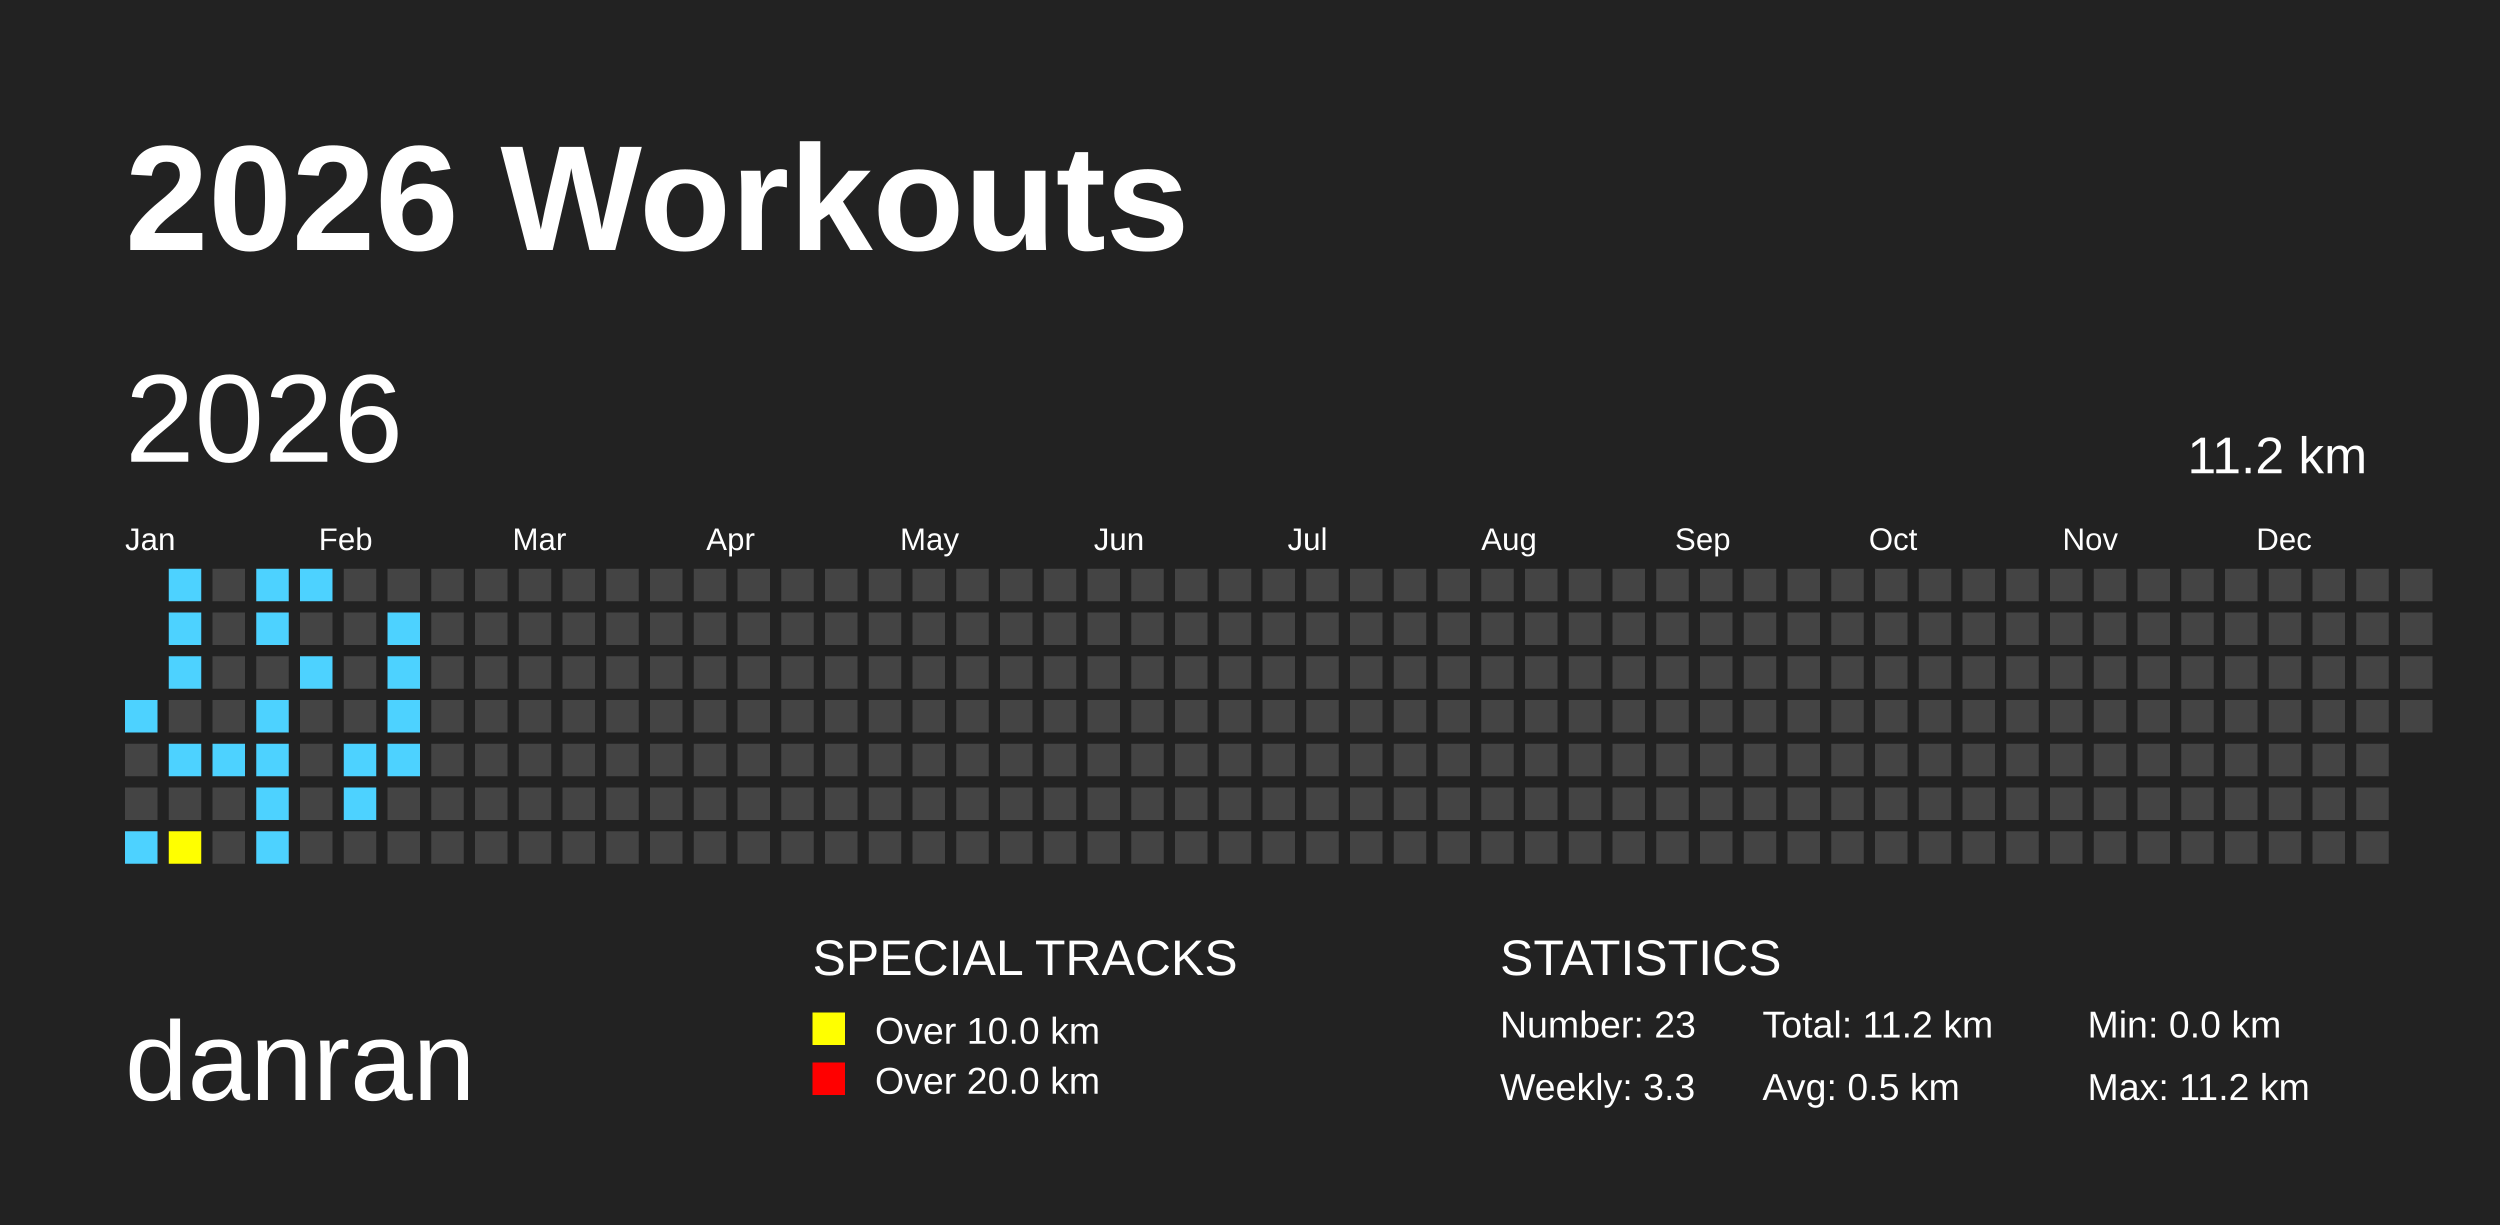
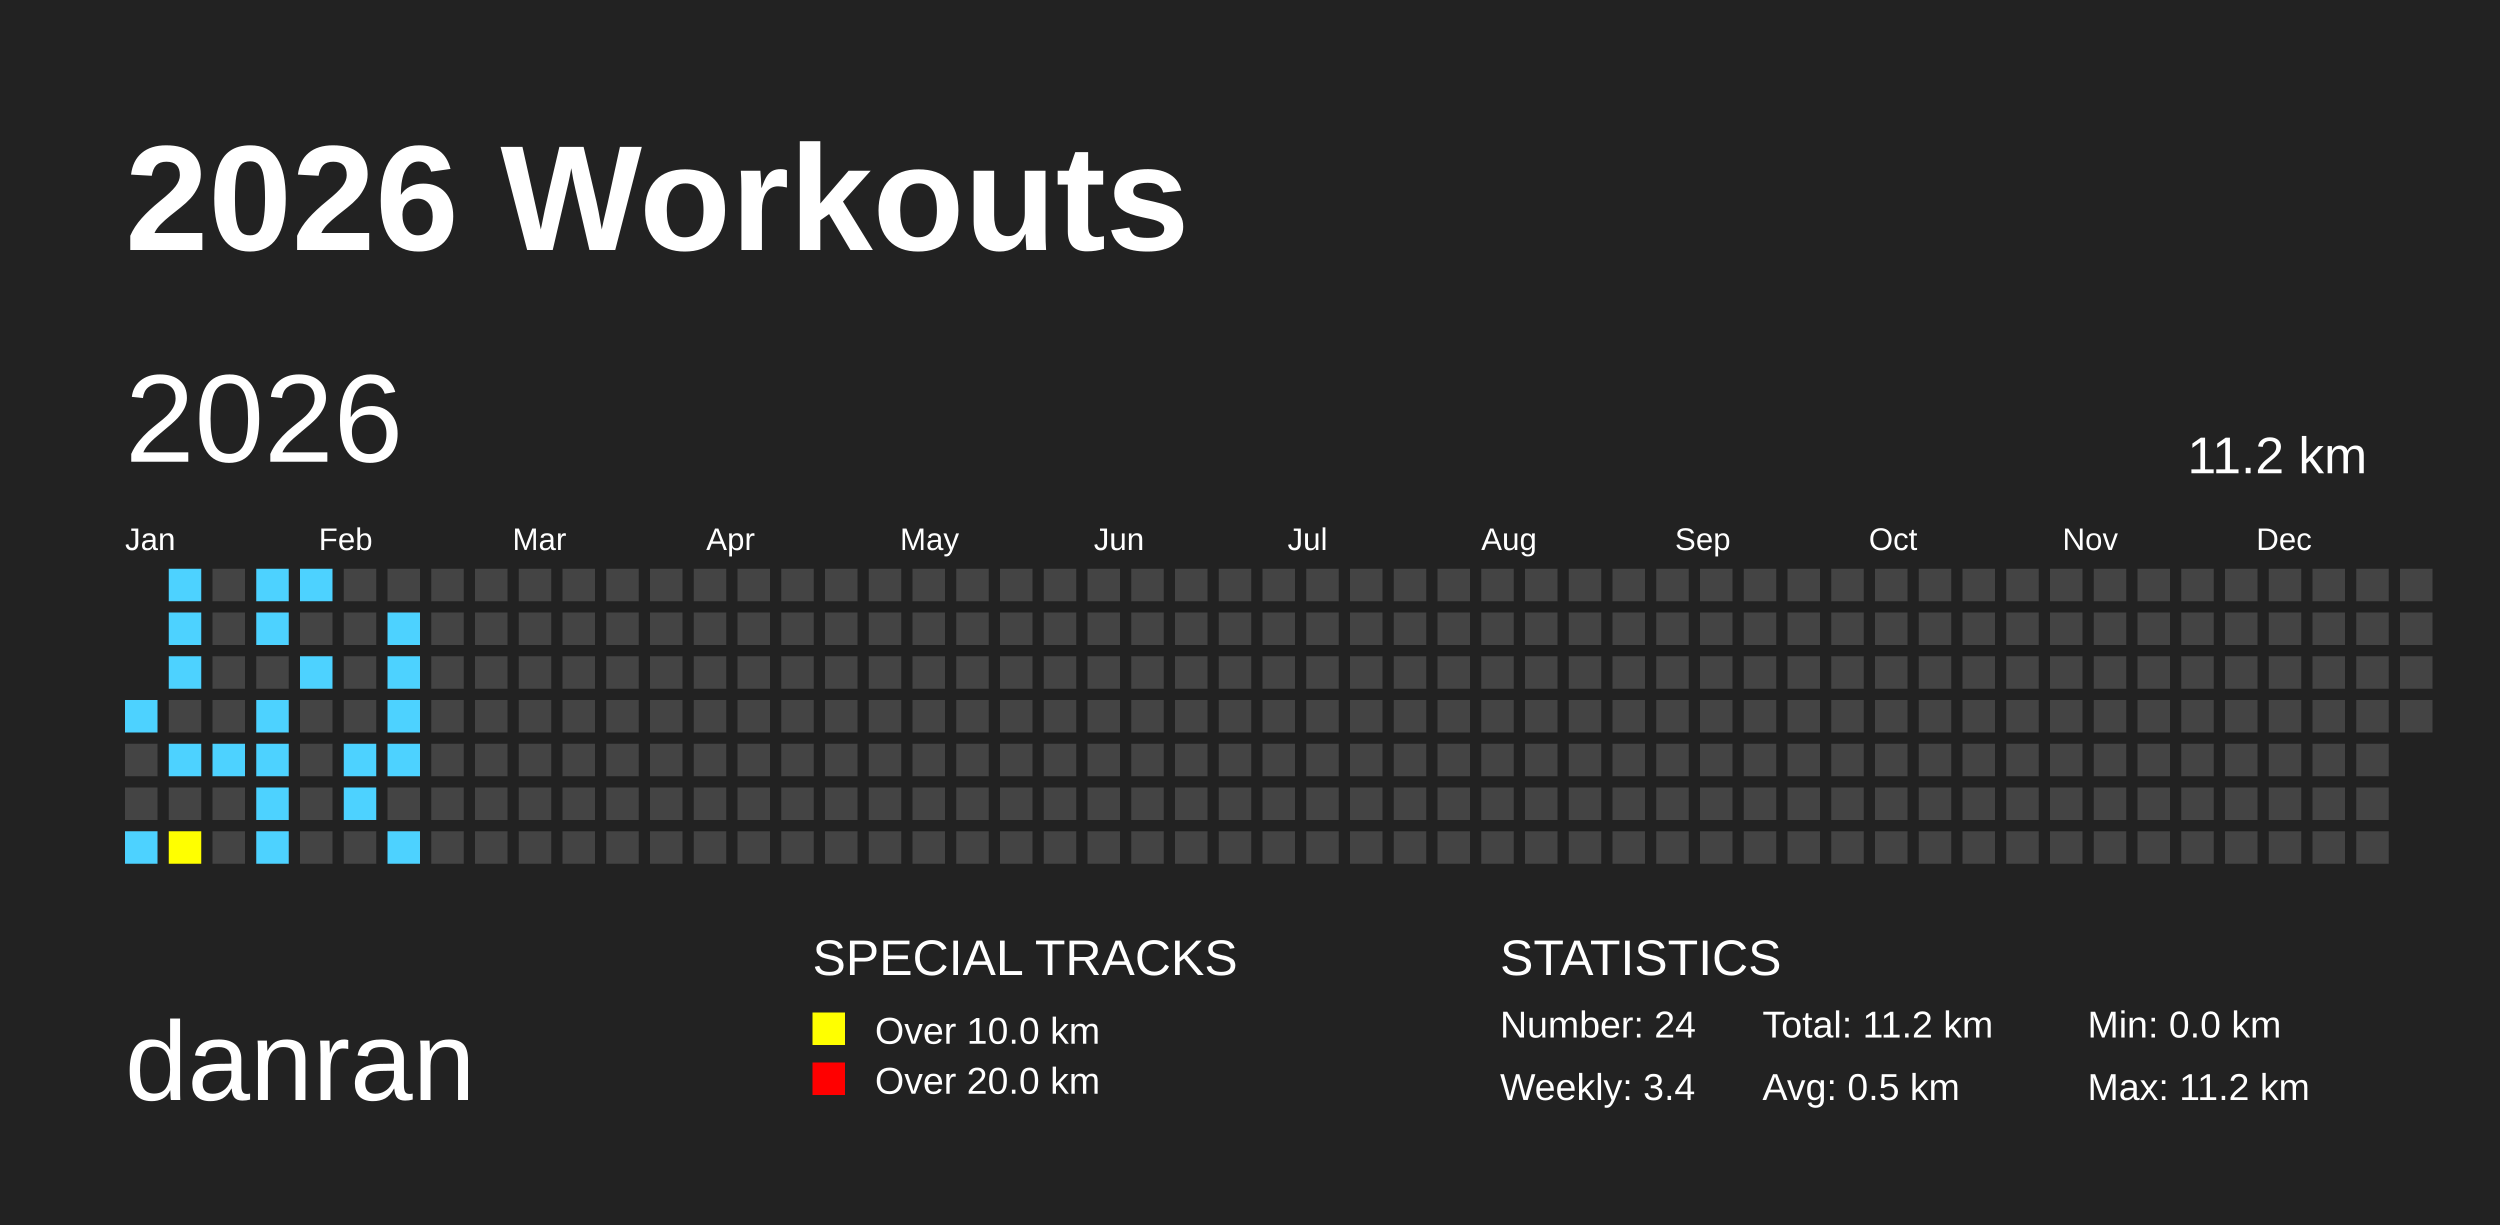
<svg xmlns="http://www.w3.org/2000/svg" baseProfile="full" height="98mm" version="1.1" viewBox="0,0,200,98" width="200mm">
  <defs />
  <rect fill="#222222" height="98" width="200" x="0" y="0" />
  <text fill="#FFFFFF" style="font-size:12px; font-family:Arial; font-weight:bold;" x="10" y="20">2026 Workouts</text>
  <text fill="#FFFFFF" style="font-size:9px; font-family:Arial" x="10" y="88">danran</text>
  <text fill="#FFFFFF" style="font-size:4px; font-family:Arial" x="65" y="78">SPECIAL TRACKS</text>
  <rect fill="yellow" height="2.6" width="2.6" x="65" y="81" />
  <text fill="#FFFFFF" style="font-size:3px; font-family:Arial" x="70" y="83.5">Over 10.0 km</text>
  <rect fill="red" height="2.6" width="2.6" x="65" y="85" />
  <text fill="#FFFFFF" style="font-size:3px; font-family:Arial" x="70" y="87.5">Over 20.0 km</text>
  <text fill="#FFFFFF" style="font-size:4px; font-family:Arial" x="120" y="78">STATISTICS</text>
-   <text fill="#FFFFFF" style="font-size:3px; font-family:Arial" x="120" y="83">Number: 23</text>
-   <text fill="#FFFFFF" style="font-size:3px; font-family:Arial" x="120" y="88">Weekly: 3.3</text>
+   <text fill="#FFFFFF" style="font-size:3px; font-family:Arial" x="120" y="83">Number: 24</text>
+   <text fill="#FFFFFF" style="font-size:3px; font-family:Arial" x="120" y="88">Weekly: 3.4</text>
  <text fill="#FFFFFF" style="font-size:3px; font-family:Arial" x="141" y="83">Total: 11.2 km</text>
  <text fill="#FFFFFF" style="font-size:3px; font-family:Arial" x="141" y="88">Avg: 0.5 km</text>
  <text fill="#FFFFFF" style="font-size:3px; font-family:Arial" x="167" y="83">Min: 0.0 km</text>
  <text fill="#FFFFFF" style="font-size:3px; font-family:Arial" x="167" y="88">Max: 11.2 km</text>
  <text dominant-baseline="hanging" fill="#FFFFFF" style="font-size:10.0px; font-family:Arial;" x="10" y="30">2026</text>
  <text dominant-baseline="hanging" fill="#FFFFFF" style="font-size:4.125px; font-family:Arial;" x="175" y="35">11.2 km</text>
  <text fill="#FFFFFF" style="font-size:2.5px; font-family:Arial" x="10.0" y="44">Jan</text>
  <text fill="#FFFFFF" style="font-size:2.5px; font-family:Arial" x="25.5" y="44">Feb</text>
  <text fill="#FFFFFF" style="font-size:2.5px; font-family:Arial" x="41.0" y="44">Mar</text>
  <text fill="#FFFFFF" style="font-size:2.5px; font-family:Arial" x="56.5" y="44">Apr</text>
  <text fill="#FFFFFF" style="font-size:2.5px; font-family:Arial" x="72.0" y="44">May</text>
  <text fill="#FFFFFF" style="font-size:2.5px; font-family:Arial" x="87.5" y="44">Jun</text>
  <text fill="#FFFFFF" style="font-size:2.5px; font-family:Arial" x="103.0" y="44">Jul</text>
  <text fill="#FFFFFF" style="font-size:2.5px; font-family:Arial" x="118.5" y="44">Aug</text>
  <text fill="#FFFFFF" style="font-size:2.5px; font-family:Arial" x="134.0" y="44">Sep</text>
  <text fill="#FFFFFF" style="font-size:2.5px; font-family:Arial" x="149.5" y="44">Oct</text>
  <text fill="#FFFFFF" style="font-size:2.5px; font-family:Arial" x="165.0" y="44">Nov</text>
  <text fill="#FFFFFF" style="font-size:2.5px; font-family:Arial" x="180.5" y="44">Dec</text>
  <rect fill="#4DD2FF" height="2.6" width="2.6" x="10.0" y="56.0" />
  <rect fill="#444444" height="2.6" width="2.6" x="10.0" y="59.5" />
  <rect fill="#444444" height="2.6" width="2.6" x="10.0" y="63.0" />
  <rect fill="#4DD2FF" height="2.6" width="2.6" x="10.0" y="66.5" />
  <rect fill="#4DD2FF" height="2.6" width="2.6" x="13.5" y="45.5" />
  <rect fill="#4DD2FF" height="2.6" width="2.6" x="13.5" y="49.0" />
  <rect fill="#4DD2FF" height="2.6" width="2.6" x="13.5" y="52.5" />
  <rect fill="#444444" height="2.6" width="2.6" x="13.5" y="56.0" />
  <rect fill="#4DD2FF" height="2.6" width="2.6" x="13.5" y="59.5" />
  <rect fill="#444444" height="2.6" width="2.6" x="13.5" y="63.0" />
  <rect fill="yellow" height="2.6" width="2.6" x="13.5" y="66.5" />
  <rect fill="#444444" height="2.6" width="2.6" x="17.0" y="45.5" />
  <rect fill="#444444" height="2.6" width="2.6" x="17.0" y="49.0" />
  <rect fill="#444444" height="2.6" width="2.6" x="17.0" y="52.5" />
  <rect fill="#444444" height="2.6" width="2.6" x="17.0" y="56.0" />
  <rect fill="#4DD2FF" height="2.6" width="2.6" x="17.0" y="59.5" />
  <rect fill="#444444" height="2.6" width="2.6" x="17.0" y="63.0" />
  <rect fill="#444444" height="2.6" width="2.6" x="17.0" y="66.5" />
  <rect fill="#4DD2FF" height="2.6" width="2.6" x="20.5" y="45.5" />
  <rect fill="#4DD2FF" height="2.6" width="2.6" x="20.5" y="49.0" />
  <rect fill="#444444" height="2.6" width="2.6" x="20.5" y="52.5" />
  <rect fill="#4DD2FF" height="2.6" width="2.6" x="20.5" y="56.0" />
  <rect fill="#4DD2FF" height="2.6" width="2.6" x="20.5" y="59.5" />
  <rect fill="#4DD2FF" height="2.6" width="2.6" x="20.5" y="63.0" />
  <rect fill="#4DD2FF" height="2.6" width="2.6" x="20.5" y="66.5" />
  <rect fill="#4DD2FF" height="2.6" width="2.6" x="24.0" y="45.5" />
  <rect fill="#444444" height="2.6" width="2.6" x="24.0" y="49.0" />
  <rect fill="#4DD2FF" height="2.6" width="2.6" x="24.0" y="52.5" />
  <rect fill="#444444" height="2.6" width="2.6" x="24.0" y="56.0" />
  <rect fill="#444444" height="2.6" width="2.6" x="24.0" y="59.5" />
  <rect fill="#444444" height="2.6" width="2.6" x="24.0" y="63.0" />
  <rect fill="#444444" height="2.6" width="2.6" x="24.0" y="66.5" />
  <rect fill="#444444" height="2.6" width="2.6" x="27.5" y="45.5" />
  <rect fill="#444444" height="2.6" width="2.6" x="27.5" y="49.0" />
  <rect fill="#444444" height="2.6" width="2.6" x="27.5" y="52.5" />
  <rect fill="#444444" height="2.6" width="2.6" x="27.5" y="56.0" />
  <rect fill="#4DD2FF" height="2.6" width="2.6" x="27.5" y="59.5" />
  <rect fill="#4DD2FF" height="2.6" width="2.6" x="27.5" y="63.0" />
  <rect fill="#444444" height="2.6" width="2.6" x="27.5" y="66.5" />
  <rect fill="#444444" height="2.6" width="2.6" x="31.0" y="45.5" />
  <rect fill="#4DD2FF" height="2.6" width="2.6" x="31.0" y="49.0" />
  <rect fill="#4DD2FF" height="2.6" width="2.6" x="31.0" y="52.5" />
  <rect fill="#4DD2FF" height="2.6" width="2.6" x="31.0" y="56.0" />
  <rect fill="#4DD2FF" height="2.6" width="2.6" x="31.0" y="59.5" />
  <rect fill="#444444" height="2.6" width="2.6" x="31.0" y="63.0" />
-   <rect fill="#444444" height="2.6" width="2.6" x="31.0" y="66.5" />
+   <rect fill="#4DD2FF" height="2.6" width="2.6" x="31.0" y="66.5" />
  <rect fill="#444444" height="2.6" width="2.6" x="34.5" y="45.5" />
  <rect fill="#444444" height="2.6" width="2.6" x="34.5" y="49.0" />
  <rect fill="#444444" height="2.6" width="2.6" x="34.5" y="52.5" />
  <rect fill="#444444" height="2.6" width="2.6" x="34.5" y="56.0" />
  <rect fill="#444444" height="2.6" width="2.6" x="34.5" y="59.5" />
  <rect fill="#444444" height="2.6" width="2.6" x="34.5" y="63.0" />
  <rect fill="#444444" height="2.6" width="2.6" x="34.5" y="66.5" />
  <rect fill="#444444" height="2.6" width="2.6" x="38.0" y="45.5" />
  <rect fill="#444444" height="2.6" width="2.6" x="38.0" y="49.0" />
  <rect fill="#444444" height="2.6" width="2.6" x="38.0" y="52.5" />
  <rect fill="#444444" height="2.6" width="2.6" x="38.0" y="56.0" />
  <rect fill="#444444" height="2.6" width="2.6" x="38.0" y="59.5" />
  <rect fill="#444444" height="2.6" width="2.6" x="38.0" y="63.0" />
  <rect fill="#444444" height="2.6" width="2.6" x="38.0" y="66.5" />
  <rect fill="#444444" height="2.6" width="2.6" x="41.5" y="45.5" />
  <rect fill="#444444" height="2.6" width="2.6" x="41.5" y="49.0" />
  <rect fill="#444444" height="2.6" width="2.6" x="41.5" y="52.5" />
  <rect fill="#444444" height="2.6" width="2.6" x="41.5" y="56.0" />
  <rect fill="#444444" height="2.6" width="2.6" x="41.5" y="59.5" />
  <rect fill="#444444" height="2.6" width="2.6" x="41.5" y="63.0" />
  <rect fill="#444444" height="2.6" width="2.6" x="41.5" y="66.5" />
  <rect fill="#444444" height="2.6" width="2.6" x="45.0" y="45.5" />
  <rect fill="#444444" height="2.6" width="2.6" x="45.0" y="49.0" />
  <rect fill="#444444" height="2.6" width="2.6" x="45.0" y="52.5" />
  <rect fill="#444444" height="2.6" width="2.6" x="45.0" y="56.0" />
  <rect fill="#444444" height="2.6" width="2.6" x="45.0" y="59.5" />
  <rect fill="#444444" height="2.6" width="2.6" x="45.0" y="63.0" />
  <rect fill="#444444" height="2.6" width="2.6" x="45.0" y="66.5" />
  <rect fill="#444444" height="2.6" width="2.6" x="48.5" y="45.5" />
  <rect fill="#444444" height="2.6" width="2.6" x="48.5" y="49.0" />
  <rect fill="#444444" height="2.6" width="2.6" x="48.5" y="52.5" />
  <rect fill="#444444" height="2.6" width="2.6" x="48.5" y="56.0" />
  <rect fill="#444444" height="2.6" width="2.6" x="48.5" y="59.5" />
  <rect fill="#444444" height="2.6" width="2.6" x="48.5" y="63.0" />
  <rect fill="#444444" height="2.6" width="2.6" x="48.5" y="66.5" />
  <rect fill="#444444" height="2.6" width="2.6" x="52.0" y="45.5" />
  <rect fill="#444444" height="2.6" width="2.6" x="52.0" y="49.0" />
  <rect fill="#444444" height="2.6" width="2.6" x="52.0" y="52.5" />
  <rect fill="#444444" height="2.6" width="2.6" x="52.0" y="56.0" />
  <rect fill="#444444" height="2.6" width="2.6" x="52.0" y="59.5" />
  <rect fill="#444444" height="2.6" width="2.6" x="52.0" y="63.0" />
  <rect fill="#444444" height="2.6" width="2.6" x="52.0" y="66.5" />
  <rect fill="#444444" height="2.6" width="2.6" x="55.5" y="45.5" />
  <rect fill="#444444" height="2.6" width="2.6" x="55.5" y="49.0" />
  <rect fill="#444444" height="2.6" width="2.6" x="55.5" y="52.5" />
  <rect fill="#444444" height="2.6" width="2.6" x="55.5" y="56.0" />
  <rect fill="#444444" height="2.6" width="2.6" x="55.5" y="59.5" />
  <rect fill="#444444" height="2.6" width="2.6" x="55.5" y="63.0" />
  <rect fill="#444444" height="2.6" width="2.6" x="55.5" y="66.5" />
  <rect fill="#444444" height="2.6" width="2.6" x="59.0" y="45.5" />
  <rect fill="#444444" height="2.6" width="2.6" x="59.0" y="49.0" />
  <rect fill="#444444" height="2.6" width="2.6" x="59.0" y="52.5" />
  <rect fill="#444444" height="2.6" width="2.6" x="59.0" y="56.0" />
  <rect fill="#444444" height="2.6" width="2.6" x="59.0" y="59.5" />
  <rect fill="#444444" height="2.6" width="2.6" x="59.0" y="63.0" />
  <rect fill="#444444" height="2.6" width="2.6" x="59.0" y="66.5" />
  <rect fill="#444444" height="2.6" width="2.6" x="62.5" y="45.5" />
  <rect fill="#444444" height="2.6" width="2.6" x="62.5" y="49.0" />
  <rect fill="#444444" height="2.6" width="2.6" x="62.5" y="52.5" />
  <rect fill="#444444" height="2.6" width="2.6" x="62.5" y="56.0" />
  <rect fill="#444444" height="2.6" width="2.6" x="62.5" y="59.5" />
  <rect fill="#444444" height="2.6" width="2.6" x="62.5" y="63.0" />
  <rect fill="#444444" height="2.6" width="2.6" x="62.5" y="66.5" />
  <rect fill="#444444" height="2.6" width="2.6" x="66.0" y="45.5" />
  <rect fill="#444444" height="2.6" width="2.6" x="66.0" y="49.0" />
  <rect fill="#444444" height="2.6" width="2.6" x="66.0" y="52.5" />
  <rect fill="#444444" height="2.6" width="2.6" x="66.0" y="56.0" />
  <rect fill="#444444" height="2.6" width="2.6" x="66.0" y="59.5" />
  <rect fill="#444444" height="2.6" width="2.6" x="66.0" y="63.0" />
  <rect fill="#444444" height="2.6" width="2.6" x="66.0" y="66.5" />
  <rect fill="#444444" height="2.6" width="2.6" x="69.5" y="45.5" />
  <rect fill="#444444" height="2.6" width="2.6" x="69.5" y="49.0" />
  <rect fill="#444444" height="2.6" width="2.6" x="69.5" y="52.5" />
  <rect fill="#444444" height="2.6" width="2.6" x="69.5" y="56.0" />
  <rect fill="#444444" height="2.6" width="2.6" x="69.5" y="59.5" />
  <rect fill="#444444" height="2.6" width="2.6" x="69.5" y="63.0" />
  <rect fill="#444444" height="2.6" width="2.6" x="69.5" y="66.5" />
  <rect fill="#444444" height="2.6" width="2.6" x="73.0" y="45.5" />
  <rect fill="#444444" height="2.6" width="2.6" x="73.0" y="49.0" />
  <rect fill="#444444" height="2.6" width="2.6" x="73.0" y="52.5" />
  <rect fill="#444444" height="2.6" width="2.6" x="73.0" y="56.0" />
  <rect fill="#444444" height="2.6" width="2.6" x="73.0" y="59.5" />
  <rect fill="#444444" height="2.6" width="2.6" x="73.0" y="63.0" />
  <rect fill="#444444" height="2.6" width="2.6" x="73.0" y="66.5" />
  <rect fill="#444444" height="2.6" width="2.6" x="76.5" y="45.5" />
  <rect fill="#444444" height="2.6" width="2.6" x="76.5" y="49.0" />
  <rect fill="#444444" height="2.6" width="2.6" x="76.5" y="52.5" />
  <rect fill="#444444" height="2.6" width="2.6" x="76.5" y="56.0" />
  <rect fill="#444444" height="2.6" width="2.6" x="76.5" y="59.5" />
  <rect fill="#444444" height="2.6" width="2.6" x="76.5" y="63.0" />
  <rect fill="#444444" height="2.6" width="2.6" x="76.5" y="66.5" />
  <rect fill="#444444" height="2.6" width="2.6" x="80.0" y="45.5" />
  <rect fill="#444444" height="2.6" width="2.6" x="80.0" y="49.0" />
  <rect fill="#444444" height="2.6" width="2.6" x="80.0" y="52.5" />
  <rect fill="#444444" height="2.6" width="2.6" x="80.0" y="56.0" />
  <rect fill="#444444" height="2.6" width="2.6" x="80.0" y="59.5" />
  <rect fill="#444444" height="2.6" width="2.6" x="80.0" y="63.0" />
  <rect fill="#444444" height="2.6" width="2.6" x="80.0" y="66.5" />
  <rect fill="#444444" height="2.6" width="2.6" x="83.5" y="45.5" />
  <rect fill="#444444" height="2.6" width="2.6" x="83.5" y="49.0" />
  <rect fill="#444444" height="2.6" width="2.6" x="83.5" y="52.5" />
  <rect fill="#444444" height="2.6" width="2.6" x="83.5" y="56.0" />
  <rect fill="#444444" height="2.6" width="2.6" x="83.5" y="59.5" />
  <rect fill="#444444" height="2.6" width="2.6" x="83.5" y="63.0" />
  <rect fill="#444444" height="2.6" width="2.6" x="83.5" y="66.5" />
  <rect fill="#444444" height="2.6" width="2.6" x="87.0" y="45.5" />
  <rect fill="#444444" height="2.6" width="2.6" x="87.0" y="49.0" />
  <rect fill="#444444" height="2.6" width="2.6" x="87.0" y="52.5" />
  <rect fill="#444444" height="2.6" width="2.6" x="87.0" y="56.0" />
  <rect fill="#444444" height="2.6" width="2.6" x="87.0" y="59.5" />
  <rect fill="#444444" height="2.6" width="2.6" x="87.0" y="63.0" />
  <rect fill="#444444" height="2.6" width="2.6" x="87.0" y="66.5" />
  <rect fill="#444444" height="2.6" width="2.6" x="90.5" y="45.5" />
  <rect fill="#444444" height="2.6" width="2.6" x="90.5" y="49.0" />
  <rect fill="#444444" height="2.6" width="2.6" x="90.5" y="52.5" />
  <rect fill="#444444" height="2.6" width="2.6" x="90.5" y="56.0" />
  <rect fill="#444444" height="2.6" width="2.6" x="90.5" y="59.5" />
  <rect fill="#444444" height="2.6" width="2.6" x="90.5" y="63.0" />
  <rect fill="#444444" height="2.6" width="2.6" x="90.5" y="66.5" />
  <rect fill="#444444" height="2.6" width="2.6" x="94.0" y="45.5" />
  <rect fill="#444444" height="2.6" width="2.6" x="94.0" y="49.0" />
  <rect fill="#444444" height="2.6" width="2.6" x="94.0" y="52.5" />
  <rect fill="#444444" height="2.6" width="2.6" x="94.0" y="56.0" />
  <rect fill="#444444" height="2.6" width="2.6" x="94.0" y="59.5" />
  <rect fill="#444444" height="2.6" width="2.6" x="94.0" y="63.0" />
  <rect fill="#444444" height="2.6" width="2.6" x="94.0" y="66.5" />
  <rect fill="#444444" height="2.6" width="2.6" x="97.5" y="45.5" />
  <rect fill="#444444" height="2.6" width="2.6" x="97.5" y="49.0" />
  <rect fill="#444444" height="2.6" width="2.6" x="97.5" y="52.5" />
  <rect fill="#444444" height="2.6" width="2.6" x="97.5" y="56.0" />
  <rect fill="#444444" height="2.6" width="2.6" x="97.5" y="59.5" />
  <rect fill="#444444" height="2.6" width="2.6" x="97.5" y="63.0" />
  <rect fill="#444444" height="2.6" width="2.6" x="97.5" y="66.5" />
  <rect fill="#444444" height="2.6" width="2.6" x="101.0" y="45.5" />
  <rect fill="#444444" height="2.6" width="2.6" x="101.0" y="49.0" />
  <rect fill="#444444" height="2.6" width="2.6" x="101.0" y="52.5" />
  <rect fill="#444444" height="2.6" width="2.6" x="101.0" y="56.0" />
  <rect fill="#444444" height="2.6" width="2.6" x="101.0" y="59.5" />
  <rect fill="#444444" height="2.6" width="2.6" x="101.0" y="63.0" />
  <rect fill="#444444" height="2.6" width="2.6" x="101.0" y="66.5" />
  <rect fill="#444444" height="2.6" width="2.6" x="104.5" y="45.5" />
  <rect fill="#444444" height="2.6" width="2.6" x="104.5" y="49.0" />
  <rect fill="#444444" height="2.6" width="2.6" x="104.5" y="52.5" />
  <rect fill="#444444" height="2.6" width="2.6" x="104.5" y="56.0" />
  <rect fill="#444444" height="2.6" width="2.6" x="104.5" y="59.5" />
  <rect fill="#444444" height="2.6" width="2.6" x="104.5" y="63.0" />
  <rect fill="#444444" height="2.6" width="2.6" x="104.5" y="66.5" />
  <rect fill="#444444" height="2.6" width="2.6" x="108.0" y="45.5" />
  <rect fill="#444444" height="2.6" width="2.6" x="108.0" y="49.0" />
  <rect fill="#444444" height="2.6" width="2.6" x="108.0" y="52.5" />
  <rect fill="#444444" height="2.6" width="2.6" x="108.0" y="56.0" />
  <rect fill="#444444" height="2.6" width="2.6" x="108.0" y="59.5" />
  <rect fill="#444444" height="2.6" width="2.6" x="108.0" y="63.0" />
  <rect fill="#444444" height="2.6" width="2.6" x="108.0" y="66.5" />
  <rect fill="#444444" height="2.6" width="2.6" x="111.5" y="45.5" />
  <rect fill="#444444" height="2.6" width="2.6" x="111.5" y="49.0" />
  <rect fill="#444444" height="2.6" width="2.6" x="111.5" y="52.5" />
  <rect fill="#444444" height="2.6" width="2.6" x="111.5" y="56.0" />
  <rect fill="#444444" height="2.6" width="2.6" x="111.5" y="59.5" />
  <rect fill="#444444" height="2.6" width="2.6" x="111.5" y="63.0" />
  <rect fill="#444444" height="2.6" width="2.6" x="111.5" y="66.5" />
  <rect fill="#444444" height="2.6" width="2.6" x="115.0" y="45.5" />
  <rect fill="#444444" height="2.6" width="2.6" x="115.0" y="49.0" />
  <rect fill="#444444" height="2.6" width="2.6" x="115.0" y="52.5" />
  <rect fill="#444444" height="2.6" width="2.6" x="115.0" y="56.0" />
  <rect fill="#444444" height="2.6" width="2.6" x="115.0" y="59.5" />
  <rect fill="#444444" height="2.6" width="2.6" x="115.0" y="63.0" />
  <rect fill="#444444" height="2.6" width="2.6" x="115.0" y="66.5" />
  <rect fill="#444444" height="2.6" width="2.6" x="118.5" y="45.5" />
  <rect fill="#444444" height="2.6" width="2.6" x="118.5" y="49.0" />
  <rect fill="#444444" height="2.6" width="2.6" x="118.5" y="52.5" />
  <rect fill="#444444" height="2.6" width="2.6" x="118.5" y="56.0" />
  <rect fill="#444444" height="2.6" width="2.6" x="118.5" y="59.5" />
  <rect fill="#444444" height="2.6" width="2.6" x="118.5" y="63.0" />
  <rect fill="#444444" height="2.6" width="2.6" x="118.5" y="66.5" />
  <rect fill="#444444" height="2.6" width="2.6" x="122.0" y="45.5" />
  <rect fill="#444444" height="2.6" width="2.6" x="122.0" y="49.0" />
  <rect fill="#444444" height="2.6" width="2.6" x="122.0" y="52.5" />
  <rect fill="#444444" height="2.6" width="2.6" x="122.0" y="56.0" />
  <rect fill="#444444" height="2.6" width="2.6" x="122.0" y="59.5" />
  <rect fill="#444444" height="2.6" width="2.6" x="122.0" y="63.0" />
  <rect fill="#444444" height="2.6" width="2.6" x="122.0" y="66.5" />
  <rect fill="#444444" height="2.6" width="2.6" x="125.5" y="45.5" />
  <rect fill="#444444" height="2.6" width="2.6" x="125.5" y="49.0" />
  <rect fill="#444444" height="2.6" width="2.6" x="125.5" y="52.5" />
  <rect fill="#444444" height="2.6" width="2.6" x="125.5" y="56.0" />
  <rect fill="#444444" height="2.6" width="2.6" x="125.5" y="59.5" />
  <rect fill="#444444" height="2.6" width="2.6" x="125.5" y="63.0" />
  <rect fill="#444444" height="2.6" width="2.6" x="125.5" y="66.5" />
  <rect fill="#444444" height="2.6" width="2.6" x="129.0" y="45.5" />
  <rect fill="#444444" height="2.6" width="2.6" x="129.0" y="49.0" />
  <rect fill="#444444" height="2.6" width="2.6" x="129.0" y="52.5" />
  <rect fill="#444444" height="2.6" width="2.6" x="129.0" y="56.0" />
  <rect fill="#444444" height="2.6" width="2.6" x="129.0" y="59.5" />
  <rect fill="#444444" height="2.6" width="2.6" x="129.0" y="63.0" />
  <rect fill="#444444" height="2.6" width="2.6" x="129.0" y="66.5" />
  <rect fill="#444444" height="2.6" width="2.6" x="132.5" y="45.5" />
  <rect fill="#444444" height="2.6" width="2.6" x="132.5" y="49.0" />
  <rect fill="#444444" height="2.6" width="2.6" x="132.5" y="52.5" />
  <rect fill="#444444" height="2.6" width="2.6" x="132.5" y="56.0" />
  <rect fill="#444444" height="2.6" width="2.6" x="132.5" y="59.5" />
  <rect fill="#444444" height="2.6" width="2.6" x="132.5" y="63.0" />
  <rect fill="#444444" height="2.6" width="2.6" x="132.5" y="66.5" />
  <rect fill="#444444" height="2.6" width="2.6" x="136.0" y="45.5" />
  <rect fill="#444444" height="2.6" width="2.6" x="136.0" y="49.0" />
  <rect fill="#444444" height="2.6" width="2.6" x="136.0" y="52.5" />
  <rect fill="#444444" height="2.6" width="2.6" x="136.0" y="56.0" />
  <rect fill="#444444" height="2.6" width="2.6" x="136.0" y="59.5" />
  <rect fill="#444444" height="2.6" width="2.6" x="136.0" y="63.0" />
  <rect fill="#444444" height="2.6" width="2.6" x="136.0" y="66.5" />
  <rect fill="#444444" height="2.6" width="2.6" x="139.5" y="45.5" />
  <rect fill="#444444" height="2.6" width="2.6" x="139.5" y="49.0" />
  <rect fill="#444444" height="2.6" width="2.6" x="139.5" y="52.5" />
  <rect fill="#444444" height="2.6" width="2.6" x="139.5" y="56.0" />
  <rect fill="#444444" height="2.6" width="2.6" x="139.5" y="59.5" />
  <rect fill="#444444" height="2.6" width="2.6" x="139.5" y="63.0" />
  <rect fill="#444444" height="2.6" width="2.6" x="139.5" y="66.5" />
  <rect fill="#444444" height="2.6" width="2.6" x="143.0" y="45.5" />
  <rect fill="#444444" height="2.6" width="2.6" x="143.0" y="49.0" />
  <rect fill="#444444" height="2.6" width="2.6" x="143.0" y="52.5" />
  <rect fill="#444444" height="2.6" width="2.6" x="143.0" y="56.0" />
  <rect fill="#444444" height="2.6" width="2.6" x="143.0" y="59.5" />
  <rect fill="#444444" height="2.6" width="2.6" x="143.0" y="63.0" />
  <rect fill="#444444" height="2.6" width="2.6" x="143.0" y="66.5" />
  <rect fill="#444444" height="2.6" width="2.6" x="146.5" y="45.5" />
  <rect fill="#444444" height="2.6" width="2.6" x="146.5" y="49.0" />
  <rect fill="#444444" height="2.6" width="2.6" x="146.5" y="52.5" />
  <rect fill="#444444" height="2.6" width="2.6" x="146.5" y="56.0" />
  <rect fill="#444444" height="2.6" width="2.6" x="146.5" y="59.5" />
  <rect fill="#444444" height="2.6" width="2.6" x="146.5" y="63.0" />
  <rect fill="#444444" height="2.6" width="2.6" x="146.5" y="66.5" />
  <rect fill="#444444" height="2.6" width="2.6" x="150.0" y="45.5" />
  <rect fill="#444444" height="2.6" width="2.6" x="150.0" y="49.0" />
  <rect fill="#444444" height="2.6" width="2.6" x="150.0" y="52.5" />
  <rect fill="#444444" height="2.6" width="2.6" x="150.0" y="56.0" />
  <rect fill="#444444" height="2.6" width="2.6" x="150.0" y="59.5" />
  <rect fill="#444444" height="2.6" width="2.6" x="150.0" y="63.0" />
  <rect fill="#444444" height="2.6" width="2.6" x="150.0" y="66.5" />
  <rect fill="#444444" height="2.6" width="2.6" x="153.5" y="45.5" />
  <rect fill="#444444" height="2.6" width="2.6" x="153.5" y="49.0" />
  <rect fill="#444444" height="2.6" width="2.6" x="153.5" y="52.5" />
  <rect fill="#444444" height="2.6" width="2.6" x="153.5" y="56.0" />
  <rect fill="#444444" height="2.6" width="2.6" x="153.5" y="59.5" />
  <rect fill="#444444" height="2.6" width="2.6" x="153.5" y="63.0" />
  <rect fill="#444444" height="2.6" width="2.6" x="153.5" y="66.5" />
  <rect fill="#444444" height="2.6" width="2.6" x="157.0" y="45.5" />
  <rect fill="#444444" height="2.6" width="2.6" x="157.0" y="49.0" />
  <rect fill="#444444" height="2.6" width="2.6" x="157.0" y="52.5" />
  <rect fill="#444444" height="2.6" width="2.6" x="157.0" y="56.0" />
  <rect fill="#444444" height="2.6" width="2.6" x="157.0" y="59.5" />
  <rect fill="#444444" height="2.6" width="2.6" x="157.0" y="63.0" />
  <rect fill="#444444" height="2.6" width="2.6" x="157.0" y="66.5" />
  <rect fill="#444444" height="2.6" width="2.6" x="160.5" y="45.5" />
  <rect fill="#444444" height="2.6" width="2.6" x="160.5" y="49.0" />
  <rect fill="#444444" height="2.6" width="2.6" x="160.5" y="52.5" />
  <rect fill="#444444" height="2.6" width="2.6" x="160.5" y="56.0" />
  <rect fill="#444444" height="2.6" width="2.6" x="160.5" y="59.5" />
  <rect fill="#444444" height="2.6" width="2.6" x="160.5" y="63.0" />
  <rect fill="#444444" height="2.6" width="2.6" x="160.5" y="66.5" />
  <rect fill="#444444" height="2.6" width="2.6" x="164.0" y="45.5" />
  <rect fill="#444444" height="2.6" width="2.6" x="164.0" y="49.0" />
  <rect fill="#444444" height="2.6" width="2.6" x="164.0" y="52.5" />
  <rect fill="#444444" height="2.6" width="2.6" x="164.0" y="56.0" />
  <rect fill="#444444" height="2.6" width="2.6" x="164.0" y="59.5" />
  <rect fill="#444444" height="2.6" width="2.6" x="164.0" y="63.0" />
  <rect fill="#444444" height="2.6" width="2.6" x="164.0" y="66.5" />
  <rect fill="#444444" height="2.6" width="2.6" x="167.5" y="45.5" />
  <rect fill="#444444" height="2.6" width="2.6" x="167.5" y="49.0" />
  <rect fill="#444444" height="2.6" width="2.6" x="167.5" y="52.5" />
  <rect fill="#444444" height="2.6" width="2.6" x="167.5" y="56.0" />
  <rect fill="#444444" height="2.6" width="2.6" x="167.5" y="59.5" />
  <rect fill="#444444" height="2.6" width="2.6" x="167.5" y="63.0" />
  <rect fill="#444444" height="2.6" width="2.6" x="167.5" y="66.5" />
  <rect fill="#444444" height="2.6" width="2.6" x="171.0" y="45.5" />
  <rect fill="#444444" height="2.6" width="2.6" x="171.0" y="49.0" />
  <rect fill="#444444" height="2.6" width="2.6" x="171.0" y="52.5" />
  <rect fill="#444444" height="2.6" width="2.6" x="171.0" y="56.0" />
  <rect fill="#444444" height="2.6" width="2.6" x="171.0" y="59.5" />
  <rect fill="#444444" height="2.6" width="2.6" x="171.0" y="63.0" />
  <rect fill="#444444" height="2.6" width="2.6" x="171.0" y="66.5" />
  <rect fill="#444444" height="2.6" width="2.6" x="174.5" y="45.5" />
  <rect fill="#444444" height="2.6" width="2.6" x="174.5" y="49.0" />
  <rect fill="#444444" height="2.6" width="2.6" x="174.5" y="52.5" />
  <rect fill="#444444" height="2.6" width="2.6" x="174.5" y="56.0" />
  <rect fill="#444444" height="2.6" width="2.6" x="174.5" y="59.5" />
  <rect fill="#444444" height="2.6" width="2.6" x="174.5" y="63.0" />
  <rect fill="#444444" height="2.6" width="2.6" x="174.5" y="66.5" />
  <rect fill="#444444" height="2.6" width="2.6" x="178.0" y="45.5" />
  <rect fill="#444444" height="2.6" width="2.6" x="178.0" y="49.0" />
  <rect fill="#444444" height="2.6" width="2.6" x="178.0" y="52.5" />
  <rect fill="#444444" height="2.6" width="2.6" x="178.0" y="56.0" />
  <rect fill="#444444" height="2.6" width="2.6" x="178.0" y="59.5" />
  <rect fill="#444444" height="2.6" width="2.6" x="178.0" y="63.0" />
  <rect fill="#444444" height="2.6" width="2.6" x="178.0" y="66.5" />
  <rect fill="#444444" height="2.6" width="2.6" x="181.5" y="45.5" />
  <rect fill="#444444" height="2.6" width="2.6" x="181.5" y="49.0" />
  <rect fill="#444444" height="2.6" width="2.6" x="181.5" y="52.5" />
  <rect fill="#444444" height="2.6" width="2.6" x="181.5" y="56.0" />
  <rect fill="#444444" height="2.6" width="2.6" x="181.5" y="59.5" />
  <rect fill="#444444" height="2.6" width="2.6" x="181.5" y="63.0" />
  <rect fill="#444444" height="2.6" width="2.6" x="181.5" y="66.5" />
  <rect fill="#444444" height="2.6" width="2.6" x="185.0" y="45.5" />
  <rect fill="#444444" height="2.6" width="2.6" x="185.0" y="49.0" />
  <rect fill="#444444" height="2.6" width="2.6" x="185.0" y="52.5" />
  <rect fill="#444444" height="2.6" width="2.6" x="185.0" y="56.0" />
  <rect fill="#444444" height="2.6" width="2.6" x="185.0" y="59.5" />
  <rect fill="#444444" height="2.6" width="2.6" x="185.0" y="63.0" />
  <rect fill="#444444" height="2.6" width="2.6" x="185.0" y="66.5" />
  <rect fill="#444444" height="2.6" width="2.6" x="188.5" y="45.5" />
  <rect fill="#444444" height="2.6" width="2.6" x="188.5" y="49.0" />
  <rect fill="#444444" height="2.6" width="2.6" x="188.5" y="52.5" />
  <rect fill="#444444" height="2.6" width="2.6" x="188.5" y="56.0" />
  <rect fill="#444444" height="2.6" width="2.6" x="188.5" y="59.5" />
  <rect fill="#444444" height="2.6" width="2.6" x="188.5" y="63.0" />
  <rect fill="#444444" height="2.6" width="2.6" x="188.5" y="66.5" />
  <rect fill="#444444" height="2.6" width="2.6" x="192.0" y="45.5" />
  <rect fill="#444444" height="2.6" width="2.6" x="192.0" y="49.0" />
  <rect fill="#444444" height="2.6" width="2.6" x="192.0" y="52.5" />
  <rect fill="#444444" height="2.6" width="2.6" x="192.0" y="56.0" />
</svg>
